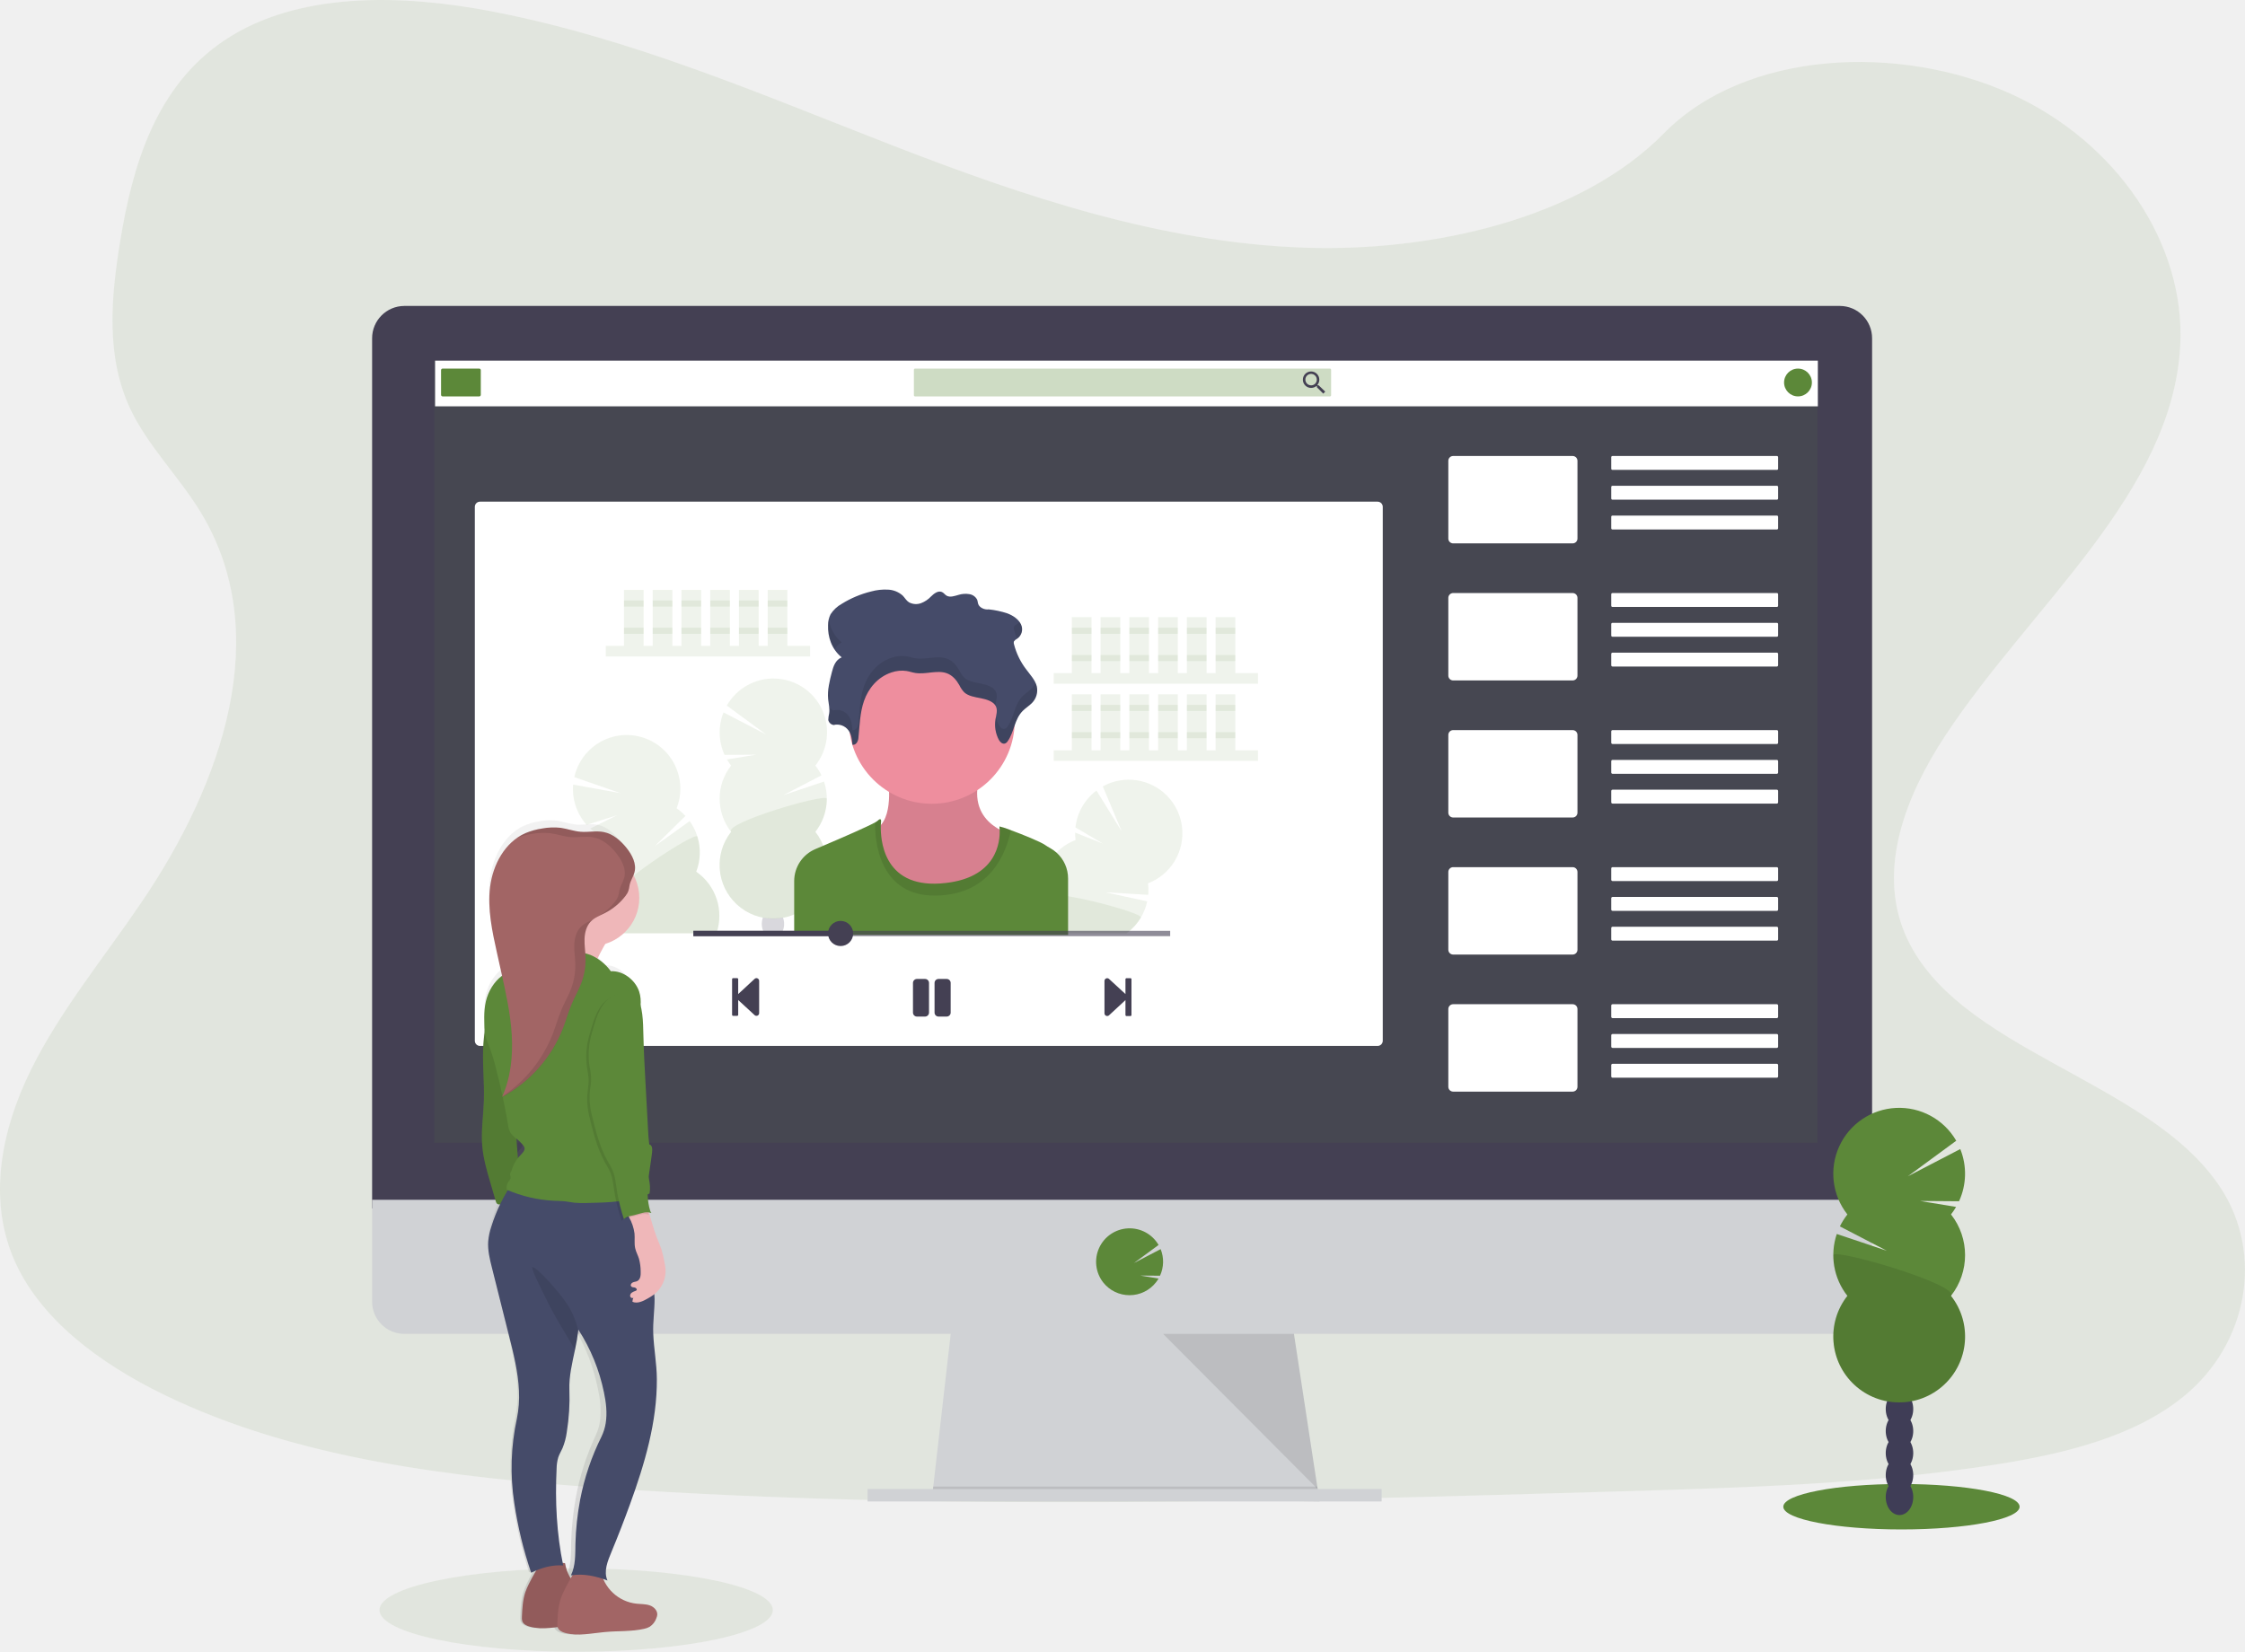
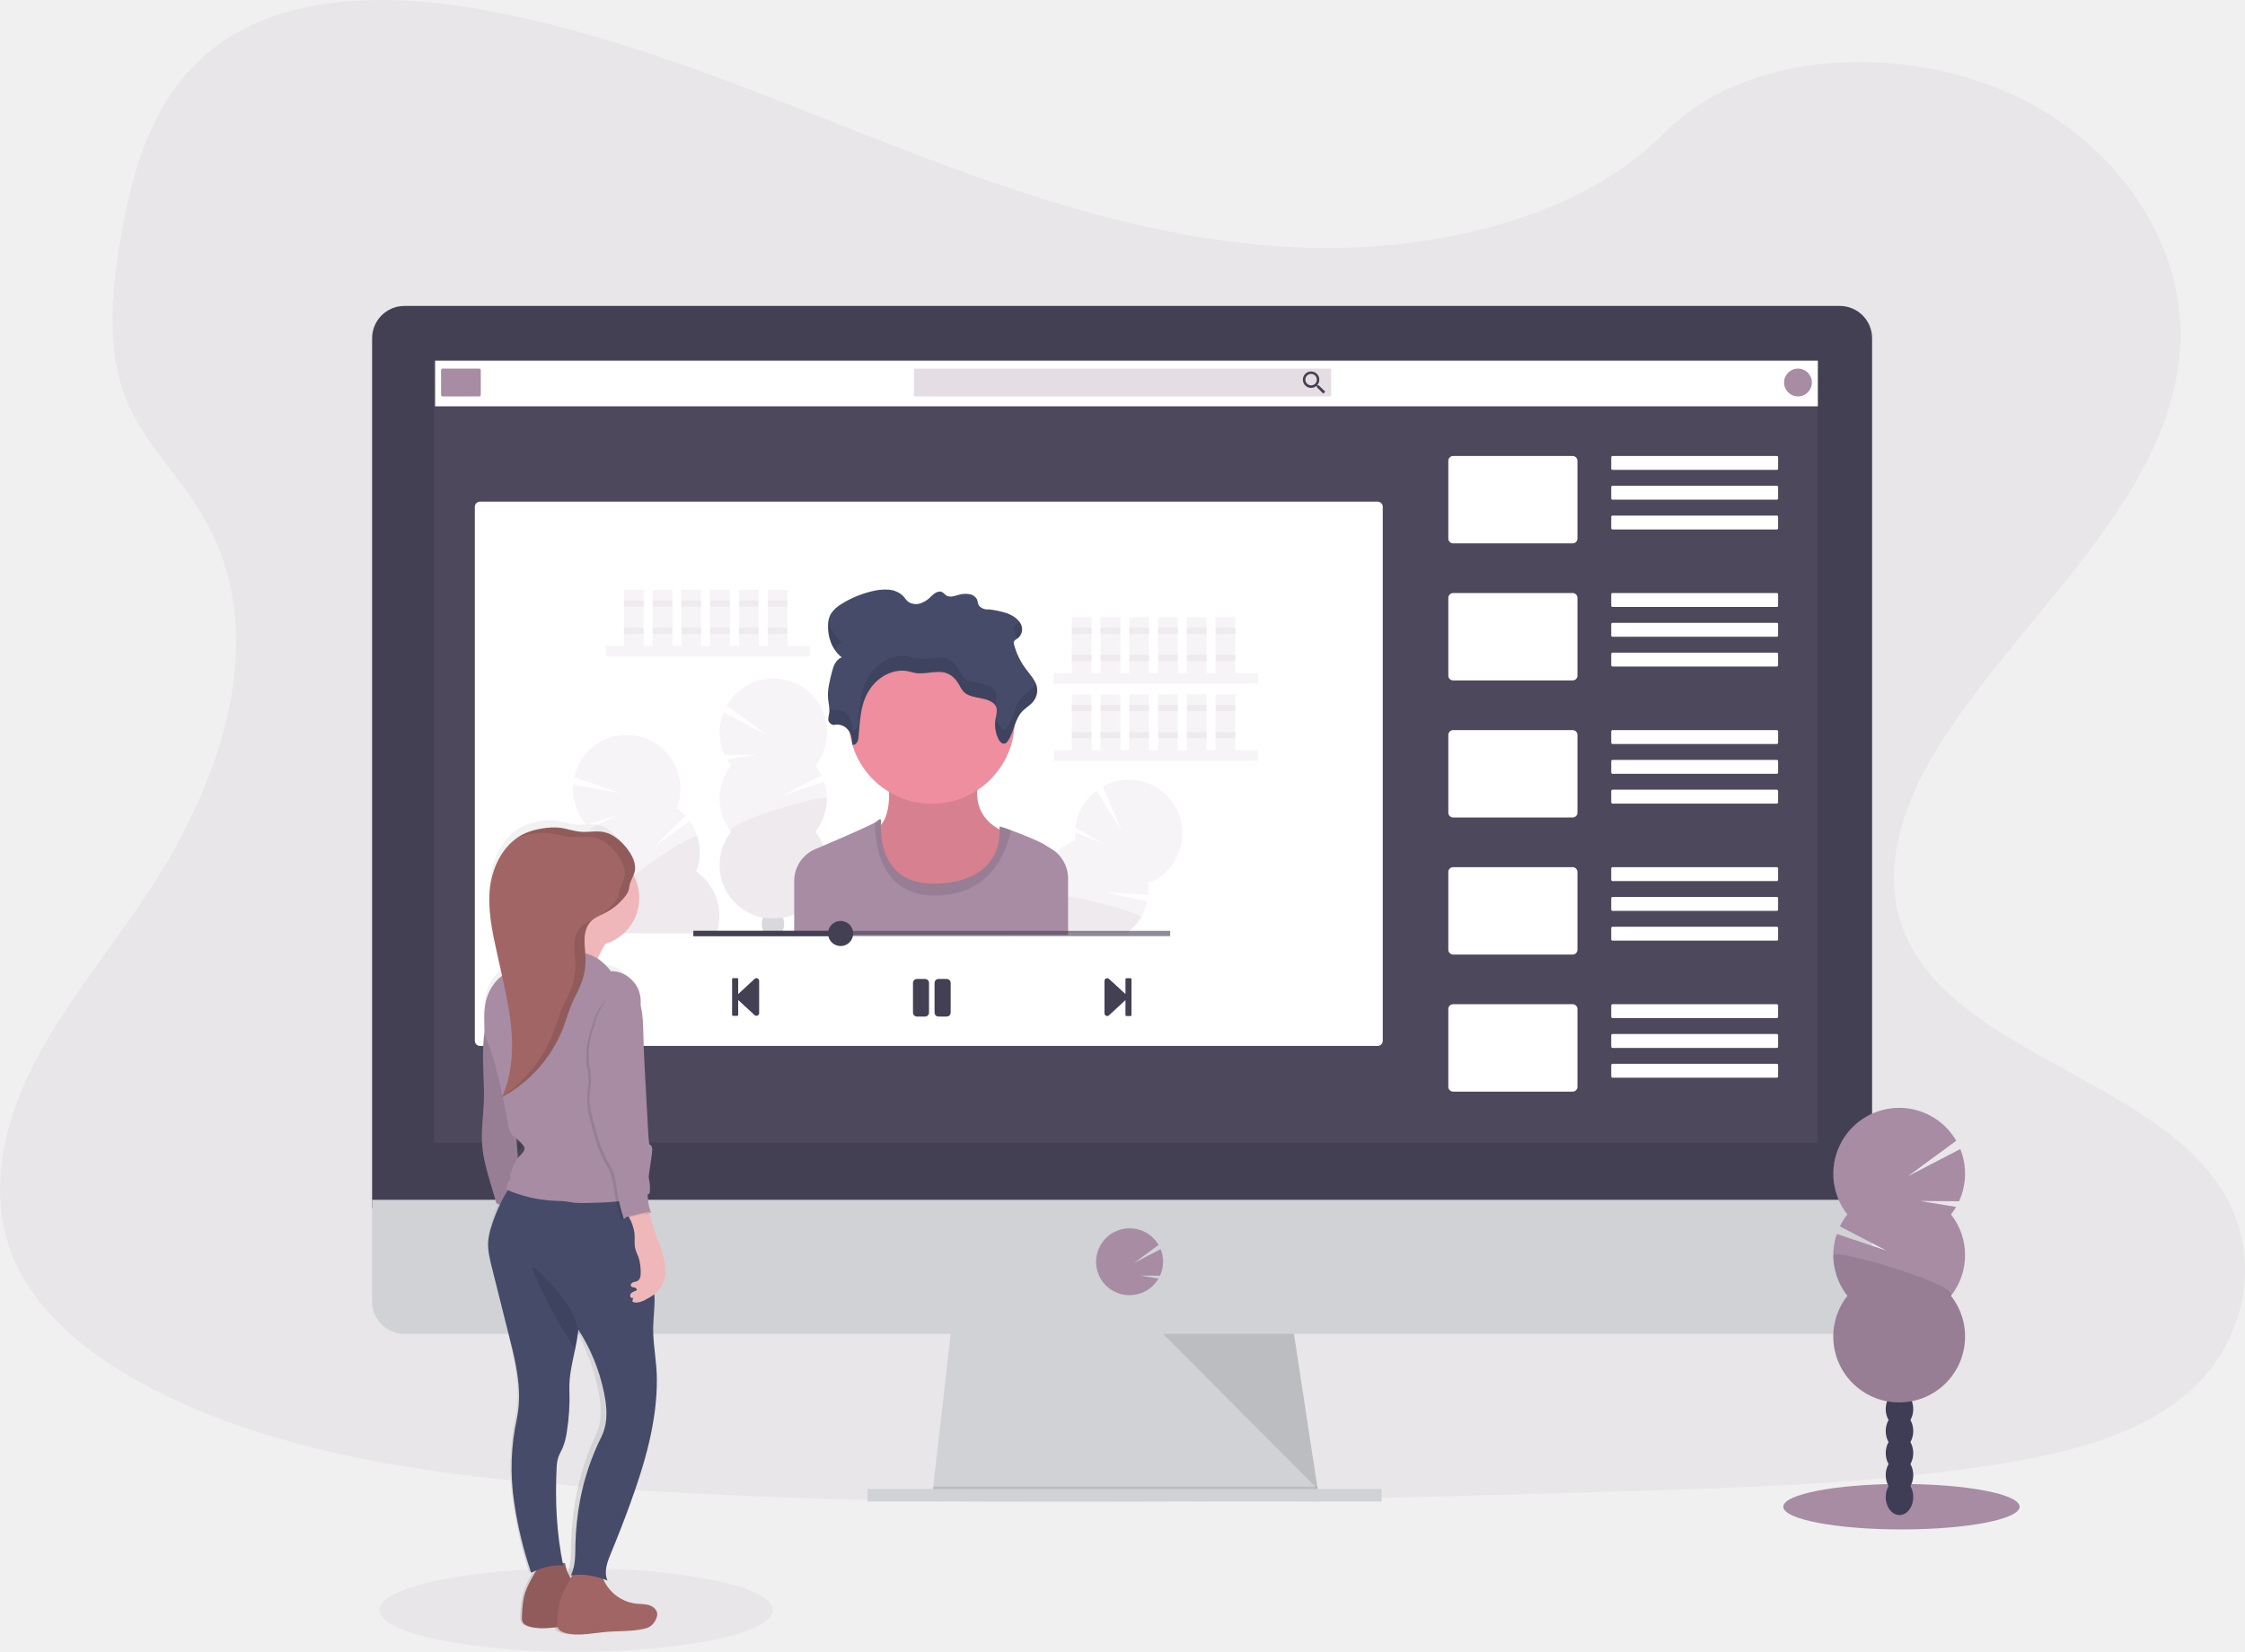
<svg xmlns="http://www.w3.org/2000/svg" data-name="Layer 1" width="1130" height="831.56" viewBox="0 0 1130 831.56">
  <defs>
    <linearGradient id="a" x1="321.68" y1="857.11" x2="321.68" y2="447.21" gradientUnits="userSpaceOnUse">
      <stop offset="0" stop-color="gray" stop-opacity=".25" />
      <stop offset=".54" stop-color="gray" stop-opacity=".12" />
      <stop offset="1" stop-color="gray" stop-opacity=".1" />
    </linearGradient>
  </defs>
-   <path d="M656.54 124.69C584.1 122.18 515.1 98.78 449.22 73.2S318.07 19.27 247.37 5.71c-45.48-8.72-97.49-9.93-134.13 14.43-35.27 23.46-46.66 64-52.78 101.55-4.61 28.28-7.32 58 5.3 84.51 8.77 18.37 24.34 33.82 35.11 51.42 37.45 61.26 11 136.79-29.62 196.59-19 28.06-41.13 54.82-55.82 84.69s-21.49 64.08-8.64 94.54c12.75 30.2 43.11 52.88 76 68.83 66.81 32.4 145.54 41.68 222.31 46.93 169.95 11.58 340.8 6.58 511.19 1.58 63.06-1.87 126.39-3.76 188.43-13.51 34.44-5.41 70-14 95-34.75 31.75-26.34 39.62-70.94 18.34-104-35.68-55.39-134.35-69.15-159.29-128.6-13.73-32.72.37-69.17 20.32-99.52 42.8-65.11 114.54-122.22 118.32-196.64 2.6-51.11-31.89-102.3-85.21-126.48-55.9-25.35-133.4-22.16-174.64 19.8-42.44 43.21-117.06 59.83-181.02 57.61z" fill="#5c8839" opacity=".1" />
+   <path d="M656.54 124.69C584.1 122.18 515.1 98.78 449.22 73.2S318.07 19.27 247.37 5.71c-45.48-8.72-97.49-9.93-134.13 14.43-35.27 23.46-46.66 64-52.78 101.55-4.61 28.28-7.32 58 5.3 84.51 8.77 18.37 24.34 33.82 35.11 51.42 37.45 61.26 11 136.79-29.62 196.59-19 28.06-41.13 54.82-55.82 84.69s-21.49 64.08-8.64 94.54c12.75 30.2 43.11 52.88 76 68.83 66.81 32.4 145.54 41.68 222.31 46.93 169.95 11.58 340.8 6.58 511.19 1.58 63.06-1.87 126.39-3.76 188.43-13.51 34.44-5.41 70-14 95-34.75 31.75-26.34 39.62-70.94 18.34-104-35.68-55.39-134.35-69.15-159.29-128.6-13.73-32.72.37-69.17 20.32-99.52 42.8-65.11 114.54-122.22 118.32-196.64 2.6-51.11-31.89-102.3-85.21-126.48-55.9-25.35-133.4-22.16-174.64 19.8-42.44 43.21-117.06 59.83-181.02 57.61z" fill="#a78ca4" opacity=".1" />
  <path fill="#d0d2d5" d="M664.18 755.89l-195-2.5.57-5 9.43-82.5h171.25l12.6 82.5.96 6.25.19 1.25z" />
  <path opacity=".1" d="M663.99 754.64h-97.31l-97.5-1.25.57-5h193.28l.96 6.25z" />
  <path fill="#d0d2d5" d="M436.68 749.64h258.75v6.25H436.68z" />
  <path d="M942.3 170.37a16.27 16.27 0 00-16.19-16.35H203.5a16.27 16.27 0 00-16.2 16.35v438h755z" fill="#444053" />
  <path d="M187.3 604.02v51.3a16.2 16.2 0 0016.2 16.2h722.61a16.2 16.2 0 0016.19-16.2v-51.3z" fill="#d0d2d5" />
-   <path fill="#5c8839" opacity=".1" d="M218.55 181.52H914.8v393.75H218.55z" />
-   <path d="M568.55 652.05a16.89 16.89 0 0013.28-6.44 17.21 17.21 0 001.31-1.93l-9.26-1.52 10 .08a16.85 16.85 0 00.32-13.38l-13.43 7 12.39-9.1a16.87 16.87 0 10-27.87 18.88 16.87 16.87 0 0013.26 6.41z" fill="#5c8839" />
+   <path fill="#a78ca4" opacity=".1" d="M218.55 181.52H914.8v393.75H218.55z" />
+   <path d="M568.55 652.05a16.89 16.89 0 0013.28-6.44 17.21 17.21 0 001.31-1.93l-9.26-1.52 10 .08a16.85 16.85 0 00.32-13.38l-13.43 7 12.39-9.1a16.87 16.87 0 10-27.87 18.88 16.87 16.87 0 0013.26 6.41z" fill="#a78ca4" />
  <path opacity=".1" d="M585.43 671.52l77.79 78.12-11.93-78.12h-65.86z" />
  <rect x="239" y="252.56" width="457" height="274" rx="2.6" fill="#fff" />
  <path fill="#fff" d="M219 181.56h696v23H219z" />
-   <rect x="222" y="185.56" width="20" height="14" rx=".78" fill="#5c8839" />
-   <rect x="460" y="185.56" width="210" height="14" rx=".58" fill="#5c8839" opacity=".3" />
+   <rect x="222" y="185.56" width="20" height="14" rx=".78" fill="#a78ca4" />
+   <rect x="460" y="185.56" width="210" height="14" rx=".58" fill="#a78ca4" opacity=".3" />
  <path d="M663.77 194h-.51l-.19-.16a4.25 4.25 0 001-2.72 4.14 4.14 0 10-4.13 4.17 4.27 4.27 0 002.72-1l.19.16v.52l3.2 3.2 1-1zm-3.84 0a2.89 2.89 0 112.88-2.88 2.86 2.86 0 01-2.88 2.88z" fill="#444053" />
-   <circle cx="905" cy="192.56" r="7" fill="#5c8839" />
+   <circle cx="905" cy="192.56" r="7" fill="#a78ca4" />
  <rect x="729" y="229.56" width="65" height="44" rx="2.43" fill="#fff" />
  <rect x="811" y="229.56" width="84" height="7" rx=".61" fill="#fff" />
  <rect x="811" y="244.56" width="84" height="7" rx=".61" fill="#fff" />
  <rect x="811" y="259.56" width="84" height="7" rx=".61" fill="#fff" />
  <rect x="729" y="298.56" width="65" height="44" rx="2.43" fill="#fff" />
  <rect x="811" y="298.56" width="84" height="7" rx=".61" fill="#fff" />
  <rect x="811" y="313.56" width="84" height="7" rx=".61" fill="#fff" />
  <rect x="811" y="328.56" width="84" height="7" rx=".66" fill="#fff" />
  <rect x="729" y="367.56" width="65" height="44" rx="2.43" fill="#fff" />
  <rect x="811" y="367.56" width="84" height="7" rx=".66" fill="#fff" />
  <rect x="811" y="382.56" width="84" height="7" rx=".66" fill="#fff" />
  <rect x="811" y="397.56" width="84" height="7" rx=".66" fill="#fff" />
  <rect x="729" y="436.56" width="65" height="44" rx="2.43" fill="#fff" />
  <rect x="811" y="436.56" width="84" height="7" rx=".66" fill="#fff" />
  <rect x="811" y="451.56" width="84" height="7" rx=".66" fill="#fff" />
  <rect x="811" y="466.56" width="84" height="7" rx=".66" fill="#fff" />
  <rect x="729" y="505.56" width="65" height="44" rx="2.43" fill="#fff" />
  <rect x="811" y="505.56" width="84" height="7" rx=".66" fill="#fff" />
  <rect x="811" y="520.56" width="84" height="7" rx=".66" fill="#fff" />
  <rect x="811" y="535.56" width="84" height="7" rx=".66" fill="#fff" />
-   <path fill="#5c8839" opacity=".1" d="M304.92 325.17h102.83v5.33H304.92zm9.14-28.18h9.9v28.18h-9.9zm14.47 0h9.9v28.18h-9.9zm14.47 0h9.9v28.18H343zm14.47 0h9.9v28.18h-9.9zm14.47 0h9.9v28.18h-9.9zm14.48 0h9.9v28.18h-9.9z" />
-   <path fill="#5c8839" opacity=".1" d="M314.06 302.32h9.9v3.05h-9.9zm14.47 0h9.9v3.05h-9.9zm14.47 0h9.9v3.05H343zm14.47 0h9.9v3.05h-9.9zm14.47 0h9.9v3.05h-9.9zm14.48 0h9.9v3.05h-9.9zm-72.36 13.71h9.9v3.05h-9.9zm14.47 0h9.9v3.05h-9.9zm14.47 0h9.9v3.05H343zm14.47 0h9.9v3.05h-9.9zm14.47 0h9.9v3.05h-9.9zm14.48 0h9.9v3.05h-9.9zm143.95 22.85H633.2v5.33H530.37zm9.14-28.18h9.9v28.18h-9.9zm14.47 0h9.9v28.18h-9.9zm14.47 0h9.9v28.18h-9.9zm14.48 0h9.9v28.18h-9.9zm14.47 0h9.9v28.18h-9.9zm14.47 0h9.9v28.18h-9.9z" />
-   <path fill="#5c8839" opacity=".1" d="M539.51 316.03h9.9v3.05h-9.9zm14.47 0h9.9v3.05h-9.9zm14.47 0h9.9v3.05h-9.9zm14.48 0h9.9v3.05h-9.9zm14.47 0h9.9v3.05h-9.9zm14.47 0h9.9v3.05h-9.9zm-72.36 13.71h9.9v3.05h-9.9zm14.47 0h9.9v3.05h-9.9zm14.47 0h9.9v3.05h-9.9zm14.48 0h9.9v3.05h-9.9zm14.47 0h9.9v3.05h-9.9zm14.47 0h9.9v3.05h-9.9zm-81.5 47.98H633.2v5.33H530.37zm9.14-28.18h9.9v28.18h-9.9zm14.47 0h9.9v28.18h-9.9zm14.47 0h9.9v28.18h-9.9zm14.48 0h9.9v28.18h-9.9zm14.47 0h9.9v28.18h-9.9zm14.47 0h9.9v28.18h-9.9z" />
-   <path fill="#5c8839" opacity=".1" d="M539.51 354.87h9.9v3.05h-9.9zm14.47 0h9.9v3.05h-9.9zm14.47 0h9.9v3.05h-9.9zm14.48 0h9.9v3.05h-9.9zm14.47 0h9.9v3.05h-9.9zm14.47 0h9.9v3.05h-9.9zm-72.36 13.71h9.9v3.05h-9.9zm14.47 0h9.9v3.05h-9.9zm14.47 0h9.9v3.05h-9.9zm14.48 0h9.9v3.05h-9.9zm14.47 0h9.9v3.05h-9.9zm14.47 0h9.9v3.05h-9.9zM368 385.44a28.45 28.45 0 01-2.1-3.09l14.81-2.43-16 .12a27.06 27.06 0 01-.52-21.38l21.45 11.12-19.81-14.56a27 27 0 1144.57 30.2 26.24 26.24 0 013.08 4.92l-19.22 10 20.49-6.87a27 27 0 01-4.35 25.31 27 27 0 11-42.4 0 27 27 0 010-33.37z" />
-   <path d="M416.18 402.12a26.89 26.89 0 01-5.78 16.66 27 27 0 11-42.4 0c-3.63-4.57 48.18-19.69 48.18-16.66z" fill="#5c8839" opacity=".1" />
+   <path fill="#a78ca4" opacity=".1" d="M304.92 325.17h102.83v5.33H304.92zm9.14-28.18h9.9v28.18h-9.9zm14.47 0h9.9v28.18h-9.9zm14.47 0h9.9v28.18H343zm14.47 0h9.9v28.18h-9.9zm14.47 0h9.9v28.18h-9.9zm14.48 0h9.9v28.18h-9.9z" />
+   <path fill="#a78ca4" opacity=".1" d="M314.06 302.32h9.9v3.05h-9.9zm14.47 0h9.9v3.05h-9.9zm14.47 0h9.9v3.05H343zm14.47 0h9.9v3.05h-9.9zm14.47 0h9.9v3.05h-9.9zm14.48 0h9.9v3.05h-9.9zm-72.36 13.71h9.9v3.05h-9.9zm14.47 0h9.9v3.05h-9.9zm14.47 0h9.9v3.05H343zm14.47 0h9.9v3.05h-9.9zm14.47 0h9.9v3.05h-9.9zm14.48 0h9.9v3.05h-9.9zm143.95 22.85H633.2v5.33H530.37zm9.14-28.18h9.9v28.18h-9.9zm14.47 0h9.9v28.18h-9.9zm14.47 0h9.9v28.18h-9.9zm14.48 0h9.9v28.18h-9.9zm14.47 0h9.9v28.18h-9.9zm14.47 0h9.9v28.18h-9.9z" />
+   <path fill="#a78ca4" opacity=".1" d="M539.51 316.03h9.9v3.05h-9.9zm14.47 0h9.9v3.05h-9.9zm14.47 0h9.9v3.05h-9.9zm14.48 0h9.9v3.05h-9.9zm14.47 0h9.9v3.05h-9.9zm14.47 0h9.9v3.05h-9.9zm-72.36 13.71h9.9v3.05h-9.9zm14.47 0h9.9v3.05h-9.9zm14.47 0h9.9v3.05h-9.9zm14.48 0h9.9v3.05h-9.9zm14.47 0h9.9v3.05h-9.9zm14.47 0h9.9v3.05h-9.9zm-81.5 47.98H633.2v5.33H530.37zm9.14-28.18h9.9v28.18h-9.9zm14.47 0h9.9v28.18h-9.9zm14.47 0h9.9v28.18h-9.9zm14.48 0h9.9v28.18h-9.9zm14.47 0h9.9v28.18h-9.9zm14.47 0h9.9v28.18h-9.9z" />
+   <path fill="#a78ca4" opacity=".1" d="M539.51 354.87h9.9v3.05h-9.9zm14.47 0h9.9v3.05h-9.9zm14.47 0h9.9v3.05h-9.9zm14.48 0h9.9v3.05h-9.9zm14.47 0h9.9v3.05h-9.9zm14.47 0h9.9v3.05h-9.9zm-72.36 13.71h9.9v3.05h-9.9zm14.47 0h9.9v3.05h-9.9zm14.47 0h9.9v3.05h-9.9zm14.48 0h9.9v3.05h-9.9zm14.47 0h9.9v3.05h-9.9zm14.47 0h9.9v3.05h-9.9zM368 385.44a28.45 28.45 0 01-2.1-3.09l14.81-2.43-16 .12a27.06 27.06 0 01-.52-21.38l21.45 11.12-19.81-14.56a27 27 0 1144.57 30.2 26.24 26.24 0 013.08 4.92l-19.22 10 20.49-6.87a27 27 0 01-4.35 25.31 27 27 0 11-42.4 0 27 27 0 010-33.37z" />
+   <path d="M416.18 402.12a26.89 26.89 0 01-5.78 16.66 27 27 0 11-42.4 0c-3.63-4.57 48.18-19.69 48.18-16.66z" fill="#a78ca4" opacity=".1" />
  <path d="M393.52 469.66a2.53 2.53 0 01.13.22h-9.16c.05-.07.08-.15.13-.22a8.87 8.87 0 01-1.18-4.51 9.26 9.26 0 01.55-3.18c.51.08 1.14.17 1.87.25a32.1 32.1 0 006.39 0q.92-.09 1.89-.24a.09.09 0 000 .05 9 9 0 01.54 3.13 8.87 8.87 0 01-1.16 4.5z" fill="#3f3d56" opacity=".2" />
-   <path d="M360.6 469.88h-51c-.11-.29-.21-.6-.3-.9a26.85 26.85 0 01.59-17.64 27 27 0 01-9.85-31.89 25.83 25.83 0 01-2.91-2.33l13.42-6.69-15.26 4.84a27 27 0 01-6.8-20.27l23.81 4.3-23.22-8.07a27 27 0 1151.49 15.7 27.35 27.35 0 014.43 3.85l-15.42 15.21 17.55-12.62a27 27 0 013.32 25.5 27 27 0 0110.15 31.01z" fill="#5c8839" opacity=".1" />
-   <path d="M360.6 469.88h-51c-.11-.29-.21-.6-.3-.9a26.85 26.85 0 01.59-17.64c-4.8-3.32 40.23-33.07 41.12-30.17a26.88 26.88 0 01-.59 17.65 27 27 0 0110.18 31.06zm230.75-36.54a26.9 26.9 0 01-13.51 11.36 27.4 27.4 0 01.11 5.8l-21.61-1.3 21.11 4.58a27 27 0 01-3.22 8.16 26.57 26.57 0 01-7.2 7.9h-29.42v.77h-30c.06-.26.12-.51.19-.77a27 27 0 0116.45-18.31 27 27 0 0117.13-28.64 27.36 27.36 0 01-.22-3.73l13.95 5.51-13.8-8.11a27 27 0 0110.59-18.58l12.71 20.58-9.53-22.66a27 27 0 0136.27 37.44z" fill="#5c8839" opacity=".1" />
-   <path d="M574.23 461.98a26.57 26.57 0 01-7.2 7.9h-29.42v.77h-30c.06-.26.12-.51.19-.77a27 27 0 0116.45-18.31c-.25-2 5.56-1.7 13.31-.4 15.19 2.55 37.7 9.09 36.67 10.81z" fill="#5c8839" opacity=".1" />
+   <path d="M360.6 469.88h-51c-.11-.29-.21-.6-.3-.9a26.85 26.85 0 01.59-17.64 27 27 0 01-9.85-31.89 25.83 25.83 0 01-2.91-2.33l13.42-6.69-15.26 4.84a27 27 0 01-6.8-20.27l23.81 4.3-23.22-8.07a27 27 0 1151.49 15.7 27.35 27.35 0 014.43 3.85l-15.42 15.21 17.55-12.62a27 27 0 013.32 25.5 27 27 0 0110.15 31.01z" fill="#a78ca4" opacity=".1" />
+   <path d="M360.6 469.88h-51c-.11-.29-.21-.6-.3-.9a26.85 26.85 0 01.59-17.64c-4.8-3.32 40.23-33.07 41.12-30.17a26.88 26.88 0 01-.59 17.65 27 27 0 0110.18 31.06zm230.75-36.54a26.9 26.9 0 01-13.51 11.36 27.4 27.4 0 01.11 5.8l-21.61-1.3 21.11 4.58a27 27 0 01-3.22 8.16 26.57 26.57 0 01-7.2 7.9h-29.42v.77h-30c.06-.26.12-.51.19-.77a27 27 0 0116.45-18.31 27 27 0 0117.13-28.64 27.36 27.36 0 01-.22-3.73l13.95 5.51-13.8-8.11a27 27 0 0110.59-18.58l12.71 20.58-9.53-22.66a27 27 0 0136.27 37.44z" fill="#a78ca4" opacity=".1" />
+   <path d="M574.23 461.98a26.57 26.57 0 01-7.2 7.9h-29.42v.77h-30c.06-.26.12-.51.19-.77a27 27 0 0116.45-18.31c-.25-2 5.56-1.7 13.31-.4 15.19 2.55 37.7 9.09 36.67 10.81z" fill="#a78ca4" opacity=".1" />
  <path d="M446.71 389.97s3.7 20-4.56 26.53 7 45.67 32.18 41.1 35.44-37.4 35.44-37.4-25.22-5.22-15.87-31.75z" fill="#ee8e9e" />
  <path d="M446.71 389.97s3.7 20-4.56 26.53 7 45.67 32.18 41.1 35.44-37.4 35.44-37.4-25.22-5.22-15.87-31.75z" opacity=".1" />
  <circle cx="469" cy="362.9" r="41.75" fill="#ee8e9e" />
-   <path d="M537.61 442.27v28.38H399.75v-27.09a17.48 17.48 0 0110.67-16.1l3.95-1.68c10-4.26 22.15-9.55 26.12-11.75a6.53 6.53 0 001.22-.79c2.17-2.17 1.74.65 1.74.65s-.06.54-.1 1.47c-.24 6.39.68 31.5 30.11 29.41 28.71-2 30-21.42 29.71-27.13a15.45 15.45 0 00-.13-1.58 37.09 37.09 0 015.81 1.9c6 2.22 14.86 5.78 17.23 7.46.74.52 1.64 1.06 2.62 1.61a17.23 17.23 0 013.1 2.21 17.51 17.51 0 015.81 13.03z" fill="#5c8839" />
+   <path d="M537.61 442.27v28.38H399.75v-27.09a17.48 17.48 0 0110.67-16.1l3.95-1.68c10-4.26 22.15-9.55 26.12-11.75a6.53 6.53 0 001.22-.79c2.17-2.17 1.74.65 1.74.65s-.06.54-.1 1.47c-.24 6.39.68 31.5 30.11 29.41 28.71-2 30-21.42 29.71-27.13a15.45 15.45 0 00-.13-1.58 37.09 37.09 0 015.81 1.9c6 2.22 14.86 5.78 17.23 7.46.74.52 1.64 1.06 2.62 1.61a17.23 17.23 0 013.1 2.21 17.51 17.51 0 015.81 13.03z" fill="#a78ca4" />
  <path d="M508.85 417.96c-2.43 11.26-10.06 32.35-37.56 32.9-29.3.58-31-28.56-30.81-36.83a5.91 5.91 0 001.23-.79c2.18-2.17 1.74.65 1.74.65s-3.69 33.27 30 30.88 29.55-28.7 29.55-28.7c0-.16 2.51.71 5.85 1.89z" opacity=".1" />
  <path d="M419.58 364.99a7.15 7.15 0 017.53 2.75c1.52 2.13 1.75 4.7 1.94 7.16 1.81.38 2.83-1.67 3-3.22.67-6.31.72-12.74 2.84-18.84s6.75-12 13.86-14.33a16.08 16.08 0 017.57-.72c1.51.25 2.93.78 4.43 1 5.2.86 10.85-1.6 15.72.11 3.06 1.08 5 3.57 6.43 6.06a13.08 13.08 0 002.5 3.63c2.07 1.86 5.31 2.34 8.28 2.92s6.21 1.59 7.48 3.88c1.14 2.07.3 4.46-.08 6.7a16.42 16.42 0 001.69 10.37c.55 1 1.67 2.21 3 1.88a2.63 2.63 0 001.42-1.15c3.41-4.78 3.32-11 7.6-15.31 1.43-1.44 3.28-2.56 4.67-4a9.08 9.08 0 002.42-8.24c-.77-3.3-3.41-6-5.54-8.9a35 35 0 01-5.93-12.31 2.23 2.23 0 010-1.61 4.29 4.29 0 011.52-1.24 5.74 5.74 0 001.94-7.33c-1.21-2.47-3.87-4.35-6.87-5.47a44.8 44.8 0 00-9.37-2c-2.1.3-4.56-.89-5.21-2.57-.29-.75-.29-1.56-.58-2.31a5.3 5.3 0 00-4-2.8 11.7 11.7 0 00-5.35.38c-2 .56-4.27 1.4-6 .42-.91-.51-1.41-1.44-2.39-1.86-2-.84-4.06.86-5.49 2.26a13.36 13.36 0 01-4.95 3.33 7.37 7.37 0 01-6.14-.41c-1.37-.87-2.06-2.27-3.15-3.38a11.86 11.86 0 00-7.45-3 26.23 26.23 0 00-8.41.92 50.78 50.78 0 00-14.77 6.2 15.87 15.87 0 00-5.67 5.27 12 12 0 00-1.27 5.43c-.22 5.91 1.74 12.13 6.85 16.27-3.12 1.3-4.17 4.49-4.9 7.32-1.17 4.52-2.34 9.11-1.9 13.71.22 2.38.87 4.76.52 7.13a15.36 15.36 0 00-.46 3.41 3.27 3.27 0 002.67 2.49z" fill="#454b69" />
  <path d="M521.23 343.78a9.76 9.76 0 01-1.8 2.66c-1.39 1.46-3.24 2.59-4.67 4-4.28 4.28-4.19 10.54-7.6 15.32a2.57 2.57 0 01-1.42 1.14c-1.3.34-2.42-.84-3-1.88a17.2 17.2 0 01-1.49-4l-.2 1a16.42 16.42 0 001.69 10.37c.55 1 1.67 2.21 3 1.88a2.63 2.63 0 001.42-1.15c3.41-4.78 3.32-11 7.6-15.31 1.43-1.44 3.28-2.56 4.67-4a9.08 9.08 0 002.42-8.24 10.74 10.74 0 00-.62-1.79zm-9.32-29.6a4.19 4.19 0 00-1.52 1.24 2.21 2.21 0 000 1.6 33.82 33.82 0 001.51 4.56 5.74 5.74 0 001.94-7.33 7 7 0 00-.7-1.17 5.76 5.76 0 01-1.23 1.1zm-88.2 9.27a18.54 18.54 0 01-6.55-11.59 15.62 15.62 0 00-.3 2.72 20.82 20.82 0 003.29 12.37 7 7 0 013.56-3.5zm77.37 31.27c.38-2.25 1.22-4.64.08-6.7-1.27-2.3-4.51-3.3-7.48-3.88s-6.21-1.07-8.28-2.92a13.08 13.08 0 01-2.5-3.63c-1.41-2.49-3.37-5-6.43-6.06-4.87-1.71-10.52.74-15.72-.11-1.5-.25-2.92-.77-4.43-1a16 16 0 00-7.57.72c-7.11 2.34-11.74 8.24-13.86 14.33s-2.17 12.52-2.84 18.84c-.17 1.54-1.19 3.6-3 3.22-.19-2.47-.42-5-1.94-7.17a7.15 7.15 0 00-7.53-2.74 3.66 3.66 0 01-2.11-1.35 11.59 11.59 0 010 2.76 15.36 15.36 0 00-.46 3.41 3.27 3.27 0 002.61 2.57 7.15 7.15 0 017.53 2.75c1.52 2.13 1.75 4.7 1.94 7.16 1.81.38 2.83-1.67 3-3.22.67-6.31.72-12.74 2.84-18.84s6.75-12 13.86-14.33a16.08 16.08 0 017.57-.72c1.51.25 2.93.78 4.43 1 5.2.86 10.85-1.6 15.72.11 3.06 1.08 5 3.57 6.43 6.06a13.08 13.08 0 002.5 3.63c2.07 1.86 5.31 2.34 8.28 2.92s6 1.52 7.33 3.64c-.05-.15 0-.3.03-.45zm-83.65-3.11a19 19 0 00-.33-5.57 24.82 24.82 0 00-.19 5.84c0 .5.11 1 .18 1.49.11-.59.26-1.17.34-1.76z" opacity=".1" />
  <path d="M368.49 511v-18.05a.51.51 0 01.51-.51h2.05a.51.51 0 01.51.51v7.51l8.32-7.71a1.36 1.36 0 012.23 1v16.35a1.36 1.36 0 01-2.23 1l-8.32-7.66v7.47a.51.51 0 01-.51.51H369a.51.51 0 01-.51-.42zm201.03-18.05V511a.51.51 0 01-.52.51h-2a.51.51 0 01-.51-.51v-7.51l-8.32 7.7a1.37 1.37 0 01-2.24-1v-16.41a1.37 1.37 0 012.24-1l8.32 7.66v-7.46a.51.51 0 01.51-.51h2a.51.51 0 01.52.48zm-103.91 18.83h-4.07a2 2 0 01-2-2v-14.94a2 2 0 012-2h4.07a2 2 0 012 2v14.94a2 2 0 01-2 2zm12.9-2v-14.94a2 2 0 00-2-2h-4.11a2 2 0 00-2 2v14.94a2 2 0 002 2h4.07a2 2 0 002.04-2z" fill="#444053" />
  <path fill="#444053" opacity=".6" d="M349 468.62h240v2.67H349z" />
  <circle cx="423.11" cy="469.95" r="6.33" fill="#444053" />
  <path fill="#444053" d="M349 468.62h74.11v2.67H349z" />
-   <ellipse cx="957.08" cy="758.54" rx="59.47" ry="11.44" fill="#5c8839" />
+   <ellipse cx="957.08" cy="758.54" rx="59.47" ry="11.44" fill="#a78ca4" />
  <ellipse cx="956.09" cy="753.68" rx="6.92" ry="9.06" fill="#3f3d56" />
  <ellipse cx="956.09" cy="742.6" rx="6.92" ry="9.06" fill="#3f3d56" />
  <ellipse cx="956.09" cy="731.53" rx="6.92" ry="9.06" fill="#3f3d56" />
  <ellipse cx="956.09" cy="720.45" rx="6.92" ry="9.06" fill="#3f3d56" />
  <ellipse cx="956.09" cy="709.37" rx="6.92" ry="9.06" fill="#3f3d56" />
  <ellipse cx="956.09" cy="698.29" rx="6.92" ry="9.06" fill="#3f3d56" />
  <ellipse cx="956.09" cy="687.21" rx="6.92" ry="9.06" fill="#3f3d56" />
-   <path d="M982 611.41a34.28 34.28 0 002.58-3.8l-18.2-3 19.68.15a33.27 33.27 0 00.63-26.28l-26.38 13.7 24.34-17.89a33.17 33.17 0 10-54.78 37.12 33.85 33.85 0 00-3.78 6l23.62 12.27-25.18-8.45a33.19 33.19 0 005.34 31.14 33.16 33.16 0 1052.14 0 33.18 33.18 0 000-41z" fill="#5c8839" />
+   <path d="M982 611.41a34.28 34.28 0 002.58-3.8l-18.2-3 19.68.15a33.27 33.27 0 00.63-26.28l-26.38 13.7 24.34-17.89a33.17 33.17 0 10-54.78 37.12 33.85 33.85 0 00-3.78 6l23.62 12.27-25.18-8.45a33.19 33.19 0 005.34 31.14 33.16 33.16 0 1052.14 0 33.18 33.18 0 000-41z" fill="#a78ca4" />
  <path d="M922.78 631.91a33 33 0 007.09 20.5 33.16 33.16 0 1052.14 0c4.44-5.63-59.23-24.22-59.23-20.5z" opacity=".1" />
-   <ellipse cx="290" cy="810.56" rx="99" ry="21" fill="#5c8839" opacity=".1" />
+   <ellipse cx="290" cy="810.56" rx="99" ry="21" fill="#a78ca4" opacity=".1" />
  <path d="M358.15 842.34c-2-.73-4.14-.61-6.23-.84a19.28 19.28 0 01-11.46-5.56 21 21 0 01-4.58-7c.66.24 1.32.49 2 .76-2-4.67.1-9.91 1.94-14.63q4.68-12 8.85-24.13c7-20.49 13-41.8 12.87-63.6 0-7.88-1.45-15.33-1.73-23.2-.21-5.84.69-11.67.65-17.52 0-.82 0-1.63-.06-2.45a15.53 15.53 0 005.27-12.66 30.48 30.48 0 00-.53-3.68 59.68 59.68 0 00-1.4-6.26c-.66-2.17-1.56-4.25-2.33-6.37-1.49-4.11-2.5-8.39-3.77-12.57a4.33 4.33 0 011.36.37 2.93 2.93 0 01-.64-1.31 32.41 32.41 0 01-1.2-8.17l.85-.38a21.27 21.27 0 00-.41-8.09c.48-4.29 1.23-8.61 1.69-12.88.17-1.6.1-3.61-1.37-4-.3-2.29-.42-4.61-.54-6.92q-.63-12.09-1.25-24.17c-.42-8.09-.84-16.17-1-24.27-.11-5.14-.17-10.46-1.39-15.38a18.6 18.6 0 00-.71-7c-1.86-5.89-7.64-10.56-13.5-10.23a26.86 26.86 0 00-6.39-6.46c1.17-2.62 2.57-5.32 3.72-7.44 9.38-3.05 16.24-12.3 16.24-23.3a25.43 25.43 0 00-2.75-11.59 12.52 12.52 0 00.44-1.35 11.09 11.09 0 00-.45-6.49 19 19 0 00-1-2.32c-.26-.5-.54-1-.83-1.48L348 459c-.31-.47-.63-.92-1-1.36a33.1 33.1 0 00-2.28-2.74 22.56 22.56 0 00-3.28-2.92 14.46 14.46 0 00-5.4-2.49 16.46 16.46 0 00-3.43-.31c-.69 0-1.39 0-2.08.06-1.4.08-2.79.18-4.18.17-.46 0-.93 0-1.39-.07a50.63 50.63 0 01-7.24-1.51l-1.2-.25c-.41-.08-.81-.15-1.22-.2a22.89 22.89 0 00-3.31-.2h-1.11a30.68 30.68 0 00-3.31.34l-1.1.17a31.6 31.6 0 00-8.05 2.39c-.33.15-.67.32-1 .5l-.2.11c-.27.14-.54.29-.8.45l-.15.09-.85.54-.07.05c-7.94 5.34-12.63 15.46-13.82 25.5-1.33 11.27 1 22.63 3.33 33.72l2.1 10c.09.45.19.89.28 1.34a22 22 0 00-6.59 9.14c-2 5-2.05 10.41-1.89 15.83 0 1.1.06 2.2.17 3.3-.25 2.08-.47 4.17-.61 6.27-.63 9.7.55 19.45.24 29.17-.24 7.49-1.37 15-.82 22.44.48 6.6 2.25 13 4 19.37l2.52 9.08a2.41 2.41 0 00.63 1.25 1.9 1.9 0 001.41.29 85.12 85.12 0 00-4.1 11.48 35.5 35.5 0 00-1.48 7.38c-.33 4.58.73 9.13 1.79 13.58q2.4 10 4.78 20.08 1.68 7.05 3.35 14.09c2.2 9.26 4.41 18.58 4.82 28.11a61.05 61.05 0 01-1 14.29 124.52 124.52 0 00-1.24 42.83 210 210 0 008.09 35.41c.81-.43 1.63-.83 2.47-1.2l-.35.65q-1.73 3-3.2 6.15a35 35 0 00-1.71 4.21c-1.28 4-1.48 8.26-1.66 12.47a6.1 6.1 0 00.21 2.41c.55 1.51 2.13 2.28 3.6 2.7 4.32 1.23 8.81.79 13.3.21a1.61 1.61 0 00.09.29c.55 1.51 2.12 2.28 3.6 2.7 6.18 1.76 12.7.1 19.07-.5s12.63-.16 18.76-1.63a8.93 8.93 0 002.6-1 8.51 8.51 0 003.28-4.55 5.83 5.83 0 00.38-1.49c.25-2.19-1.62-4.12-3.6-4.85zM337 749.73a25.2 25.2 0 01-2 6.78 129.4 129.4 0 00-10.26 32.17 149.15 149.15 0 00-2.27 22.25c-.1 5.5.11 11.26-2.18 16.2l.83-.13c-.26.48-.51 1-.75 1.38l-.12.22a21.68 21.68 0 01-2.73-7.66c0-.09-.45-.16-1.14-.2a206.93 206.93 0 01-2.92-47.89 22.17 22.17 0 01.8-5.75c.51-1.61 1.37-3.08 2-4.64a34.09 34.09 0 002-8.14 115.64 115.64 0 001.26-21.52c-.24-6.79 1.33-13.54 2.67-20.3.64-3.21 1.23-6.43 1.55-9.65l.06-.65a96.87 96.87 0 0112.28 31.88 45.6 45.6 0 01.92 15.65zm-42.8-144.52l.32.28a22 22 0 012.66 2.79 3.69 3.69 0 01.84 1.54c.3 1.46-.91 2.7-1.9 3.77a17 17 0 00-1.21 1.46q-.32-4.92-.68-9.84z" transform="translate(-35 -34.22)" fill="url(#a)" />
-   <path d="M245.36 508.31l-1.1 8.49c-.37 2.88-.74 5.75-.94 8.64-.67 9.62.57 19.28.25 28.92-.26 7.42-1.44 14.83-.87 22.24.51 6.54 2.37 12.9 4.23 19.2l2.64 9a2.38 2.38 0 00.66 1.24 2.33 2.33 0 001.69.27l11.72-1.06c-.75-3.44-1.58-7-2-10.53-.32-2.76-.51-5.54-.71-8.32-.62-8.66-1.33-17.32-2-26l-1.25-15.2c-.53-6.6-1.08-13.23-2.74-19.64a39.09 39.09 0 00-9.58-17.25z" fill="#5c8839" />
+   <path d="M245.36 508.31l-1.1 8.49c-.37 2.88-.74 5.75-.94 8.64-.67 9.62.57 19.28.25 28.92-.26 7.42-1.44 14.83-.87 22.24.51 6.54 2.37 12.9 4.23 19.2l2.64 9a2.38 2.38 0 00.66 1.24 2.33 2.33 0 001.69.27l11.72-1.06c-.75-3.44-1.58-7-2-10.53-.32-2.76-.51-5.54-.71-8.32-.62-8.66-1.33-17.32-2-26l-1.25-15.2c-.53-6.6-1.08-13.23-2.74-19.64a39.09 39.09 0 00-9.58-17.25z" fill="#a78ca4" />
  <path d="M245.36 508.31l-1.1 8.49c-.37 2.88-.74 5.75-.94 8.64-.67 9.62.57 19.28.25 28.92-.26 7.42-1.44 14.83-.87 22.24.51 6.54 2.37 12.9 4.23 19.2l2.64 9a2.38 2.38 0 00.66 1.24 2.33 2.33 0 001.69.27l11.72-1.06c-.75-3.44-1.58-7-2-10.53-.32-2.76-.51-5.54-.71-8.32-.62-8.66-1.33-17.32-2-26l-1.25-15.2c-.53-6.6-1.08-13.23-2.74-19.64a39.09 39.09 0 00-9.58-17.25z" opacity=".1" />
  <path d="M266.24 797.33a35.81 35.81 0 00-1.8 4.18c-1.34 3.95-1.54 8.19-1.74 12.36a6 6 0 00.22 2.39c.58 1.5 2.24 2.26 3.79 2.67 6.49 1.75 13.33.11 20-.49s13.26-.16 19.7-1.61a10.06 10.06 0 002.73-.95 8.51 8.51 0 003.45-4.5 5.88 5.88 0 00.39-1.48c.21-2.2-1.7-4.1-3.78-4.82s-4.35-.61-6.54-.83a20.6 20.6 0 01-18.24-17.21c-.08-.48-10.84-.19-12 .43-1.32.73-2.12 2.54-2.87 3.77q-1.77 2.97-3.31 6.09z" fill="#a26565" />
  <path d="M266.24 797.33a35.81 35.81 0 00-1.8 4.18c-1.34 3.95-1.54 8.19-1.74 12.36a6 6 0 00.22 2.39c.58 1.5 2.24 2.26 3.79 2.67 6.49 1.75 13.33.11 20-.49s13.26-.16 19.7-1.61a10.06 10.06 0 002.73-.95 8.51 8.51 0 003.45-4.5 5.88 5.88 0 00.39-1.48c.21-2.2-1.7-4.1-3.78-4.82s-4.35-.61-6.54-.83a20.6 20.6 0 01-18.24-17.21c-.08-.48-10.84-.19-12 .43-1.32.73-2.12 2.54-2.87 3.77q-1.77 2.97-3.31 6.09z" opacity=".1" />
  <path d="M284.09 800.51a34 34 0 00-1.8 4.17c-1.35 4-1.55 8.19-1.74 12.36a5.83 5.83 0 00.22 2.39c.57 1.5 2.23 2.26 3.78 2.68 6.49 1.74 13.34.1 20-.5s13.27-.16 19.7-1.61a9.62 9.62 0 002.73-1 8.47 8.47 0 003.45-4.5 5.88 5.88 0 00.39-1.48c.21-2.19-1.7-4.1-3.78-4.82s-4.35-.6-6.54-.83a20.61 20.61 0 01-18.24-17.2c-.08-.48-10.84-.2-12 .42-1.33.73-2.13 2.54-2.88 3.77-1.14 2.03-2.26 4.07-3.29 6.15z" fill="#a26565" />
  <path d="M330.62 694.28c.14 21.61-6.14 42.73-13.51 63q-4.38 12.06-9.29 23.91c-1.94 4.68-4.13 9.88-2.05 14.5-6-2.28-12.1-3.62-18.41-2.57 2.4-4.9 2.17-10.6 2.28-16a140.3 140.3 0 012.36-22.05 123 123 0 0110.79-31.89 24.3 24.3 0 002.09-6.72c.82-5.14.18-10.42-.89-15.51a92.47 92.47 0 00-12.9-31.6l-.06.64a93.27 93.27 0 01-1.62 9.57c-1.41 6.69-3.06 13.39-2.81 20.12a108.83 108.83 0 01-1.32 21.33 32.43 32.43 0 01-2.15 8.06c-.69 1.55-1.59 3-2.13 4.61a21 21 0 00-.84 5.7c-.8 16.27 0 32.79 3.32 48.74-5.57-.44-11.14 1.17-16.12 3.67a198.54 198.54 0 01-8.5-35.1 116.62 116.62 0 011.3-42.46 56.42 56.42 0 001.05-14.15c-.43-9.45-2.75-18.69-5.06-27.87l-3.52-14q-2.5-10-5-19.91c-1.11-4.41-2.23-8.92-1.88-13.46a33.4 33.4 0 011.56-7.32 81.69 81.69 0 0111.07-22.64c19.27 1.08 38.77-.72 58-2.2a3.89 3.89 0 012.72.46 3.85 3.85 0 011.1 2.48l7.23 41a103 103 0 012.05 17.3c0 5.8-.9 11.58-.68 17.37.3 7.8 1.78 15.18 1.82 22.99z" fill="#454b69" />
  <path d="M291.05 669.99a93.27 93.27 0 01-1.62 9.57c-4.19-7.25-8.71-14.32-12.57-21.75-1-1.91-1.94-3.85-2.89-5.79l-2.85-5.8c-.53-1.09-1.06-2.18-1.54-3.29a23.77 23.77 0 01-1.79-5c1.4-.26 4.86 3.52 5.9 4.51a80.64 80.64 0 016 6.64 72.81 72.81 0 016.26 8.2 39.88 39.88 0 015.1 12.71z" opacity=".1" />
  <path d="M307.1 471.08s-10.7 17.05-8.72 20.62-33.7-3.17-33.7-3.17 19.43-17.05 17.44-24.19 24.98 6.74 24.98 6.74z" fill="#efb7b9" />
  <circle cx="297.59" cy="452.05" r="24.19" fill="#efb7b9" />
-   <path d="M307.46 488.96a24.56 24.56 0 00-10.17-8.18 36.38 36.38 0 00-7.23-1.78l-9.65-1.7c-2.36-.42-4.89-.81-7.09.16a11.62 11.62 0 00-3 2.21c-3.35 3.11-6.6 6.52-10.81 8.32-1.15.49-2.35.85-3.5 1.34-4.71 2-8.23 6.26-10.22 11-2.1 4.94-2.16 10.31-2 15.68a27.56 27.56 0 00.55 5.52 35.57 35.57 0 001.83 5.06 92.57 92.57 0 013.34 10.73q3.75 14.35 6.24 29a10.87 10.87 0 001.21 4 14.36 14.36 0 003.34 3.21 20.86 20.86 0 012.79 2.77 3.62 3.62 0 01.91 1.48c.31 1.44-1 2.68-2 3.73a18.06 18.06 0 00-4.52 7.87 3.17 3.17 0 00-.72 2.17 3.8 3.8 0 01.23 1.72 3.88 3.88 0 01-.91 1.41 5.33 5.33 0 00-1 4.28 67.89 67.89 0 0023.68 5.54c2 .1 4 .1 6 .34 1.42.18 2.82.47 4.24.64a45.78 45.78 0 006.2.16c10.77-.22 21.85-.49 31.74-4.76.93-5.07-1.08-10.24-2.34-15.24-2-8-2.5-16.19-4-24.26-1-5.51-2.5-10.94-3.35-16.49s-1-11.3.48-16.7c1.35-4.78 1.76-9.66 3.16-14.43s2.38-9.94.8-14.66c-2-5.84-8.07-10.47-14.23-10.14z" fill="#5c8839" />
+   <path d="M307.46 488.96a24.56 24.56 0 00-10.17-8.18 36.38 36.38 0 00-7.23-1.78l-9.65-1.7c-2.36-.42-4.89-.81-7.09.16a11.62 11.62 0 00-3 2.21c-3.35 3.11-6.6 6.52-10.81 8.32-1.15.49-2.35.85-3.5 1.34-4.71 2-8.23 6.26-10.22 11-2.1 4.94-2.16 10.31-2 15.68a27.56 27.56 0 00.55 5.52 35.57 35.57 0 001.83 5.06 92.57 92.57 0 013.34 10.73q3.75 14.35 6.24 29a10.87 10.87 0 001.21 4 14.36 14.36 0 003.34 3.21 20.86 20.86 0 012.79 2.77 3.62 3.62 0 01.91 1.48c.31 1.44-1 2.68-2 3.73a18.06 18.06 0 00-4.52 7.87 3.17 3.17 0 00-.72 2.17 3.8 3.8 0 01.23 1.72 3.88 3.88 0 01-.91 1.41 5.33 5.33 0 00-1 4.28 67.89 67.89 0 0023.68 5.54c2 .1 4 .1 6 .34 1.42.18 2.82.47 4.24.64a45.78 45.78 0 006.2.16c10.77-.22 21.85-.49 31.74-4.76.93-5.07-1.08-10.24-2.34-15.24-2-8-2.5-16.19-4-24.26-1-5.51-2.5-10.94-3.35-16.49s-1-11.3.48-16.7c1.35-4.78 1.76-9.66 3.16-14.43s2.38-9.94.8-14.66c-2-5.84-8.07-10.47-14.23-10.14z" fill="#a78ca4" />
  <path d="M319.34 439.22c1.18-4.29-1.14-8.76-3.9-12.25-3-3.75-6.82-7.13-11.51-8.07-3.81-.77-7.76.16-11.64-.15-3.43-.27-6.73-1.51-10.14-2a32.12 32.12 0 00-9.28.35 35.25 35.25 0 00-8.45 2.36c-10.3 4.57-16.33 15.83-17.73 27s1.05 22.43 3.49 33.42l2.21 9.94c2.3 10.35 4.6 20.74 5.21 31.32s-.53 21.44-4.88 31.1a66.89 66.89 0 0030.73-34.79c1.56-4.09 2.72-8.34 4.46-12.36 1.49-3.46 3.4-6.74 4.72-10.27a33.36 33.36 0 002.11-12.47c-.08-3.2-.61-6.38-.52-9.58s.91-6.53 3.12-8.85c2-2.05 4.75-3 7.28-4.33a30.31 30.31 0 0010.19-8.5c1.59-2.08 1.68-3 2.08-5.36s1.83-4.24 2.45-6.51z" fill="#a26565" />
  <path d="M319.37 620.93c.25 2.49-.2 5 .34 7.47.41 1.84 1.36 3.5 1.92 5.3a25.2 25.2 0 01.85 6.37c.08 1.8-.06 4-1.66 4.84-.7.37-1.54.37-2.27.69s-1.35 1.19-.93 1.87 1.14.57 1.8.7 1.37.81 1 1.36a1.14 1.14 0 01-.58.37 7.08 7.08 0 00-1.88.9 1.92 1.92 0 00-.77 1.83 1.13 1.13 0 001.61.74 5 5 0 00-.47 2c2.56 1.1 5.43-.34 7.83-1.73a29.49 29.49 0 003-1.92 15 15 0 005.84-12.77 29.79 29.79 0 00-.57-3.65 54.92 54.92 0 00-1.47-6.21c-.69-2.15-1.63-4.2-2.44-6.31-1.72-4.49-2.83-9.19-4.39-13.74a2.08 2.08 0 00-.75-1.19 2.11 2.11 0 00-1.11-.21 18.19 18.19 0 00-5.21.48c-1 .3-2.71 1-3.18 2s.28 1.84.73 2.67a22.38 22.38 0 012.76 8.14z" fill="#efb7b9" />
  <path d="M317.74 499.42a7.33 7.33 0 011.28 1.78c3.44 6.25 3.48 13.72 3.64 20.85.18 8 .62 16 1.06 24.05l1.31 24c.13 2.29.25 4.58.58 6.85 1.54.39 1.6 2.39 1.43 4-1.11 9.78-3.86 19.85-1 29.26a2.94 2.94 0 00.67 1.3 7.81 7.81 0 00-4.47-.06c-1.43.3-2.81.83-4.25 1.16-1.82.41-3.88.59-5.12 2a99.24 99.24 0 01-3.35-12.92c-.68-4-.87-8.12-2.49-11.82-.65-1.49-1.53-2.87-2.33-4.3-4.19-7.48-6.25-15.93-8.26-24.27a35.43 35.43 0 01-.64-12.06 41.47 41.47 0 00.5-5.55 42.64 42.64 0 00-.77-5.84 39.15 39.15 0 011.17-16.91c1.5-5.09 2.82-10.45 6-14.73s9.73-6.72 15.04-6.79z" opacity=".1" />
-   <path d="M318.93 498.62a7.39 7.39 0 011.28 1.79c3.44 6.24 3.48 13.72 3.64 20.85.18 8 .62 16 1.06 24l1.31 24c.13 2.29.25 4.58.58 6.85 1.54.39 1.6 2.39 1.42 4-1.1 9.78-3.85 19.84-1 29.26a2.94 2.94 0 00.67 1.3 7.81 7.81 0 00-4.47-.06c-1.43.3-2.81.83-4.25 1.15-1.82.42-3.88.59-5.12 2a98.21 98.21 0 01-3.32-12.98c-.68-4-.87-8.11-2.49-11.81a48.28 48.28 0 00-2.33-4.3c-4.2-7.48-6.25-15.94-8.26-24.28a35.42 35.42 0 01-.64-12.06 26 26 0 00-.27-11.39 39.1 39.1 0 011.17-16.9c1.5-5.09 2.82-10.45 6-14.73s9.71-6.61 15.02-6.69z" fill="#5c8839" />
+   <path d="M318.93 498.62a7.39 7.39 0 011.28 1.79c3.44 6.24 3.48 13.72 3.64 20.85.18 8 .62 16 1.06 24l1.31 24c.13 2.29.25 4.58.58 6.85 1.54.39 1.6 2.39 1.42 4-1.1 9.78-3.85 19.84-1 29.26a2.94 2.94 0 00.67 1.3 7.81 7.81 0 00-4.47-.06c-1.43.3-2.81.83-4.25 1.15-1.82.42-3.88.59-5.12 2a98.21 98.21 0 01-3.32-12.98c-.68-4-.87-8.11-2.49-11.81a48.28 48.28 0 00-2.33-4.3c-4.2-7.48-6.25-15.94-8.26-24.28a35.42 35.42 0 01-.64-12.06 26 26 0 00-.27-11.39 39.1 39.1 0 011.17-16.9c1.5-5.09 2.82-10.45 6-14.73s9.71-6.61 15.02-6.69z" fill="#a78ca4" />
  <path d="M315.44 426.97c-3-3.75-6.82-7.13-11.51-8.07-3.81-.77-7.76.16-11.64-.15-3.43-.27-6.73-1.51-10.14-2a32.12 32.12 0 00-9.28.35 35.25 35.25 0 00-8.45 2.36 25.09 25.09 0 00-4.17 2.37 35.56 35.56 0 017.47-2 32 32 0 019.27-.35c3.42.44 6.71 1.67 10.15 1.94 3.87.31 7.82-.61 11.64.15 4.69.94 8.53 4.33 11.5 8.08 2.77 3.48 5.08 7.95 3.91 12.25-.62 2.26-2.06 4.24-2.45 6.57s-.49 3.28-2.09 5.36a30.38 30.38 0 01-7.34 6.83c.77-.36 1.56-.72 2.31-1.11a30.31 30.31 0 0010.19-8.5c1.59-2.08 1.68-3 2.08-5.36s1.83-4.3 2.45-6.57c1.18-4.19-1.14-8.66-3.9-12.15zm-18.1 37.01a10 10 0 011.35-1.17c-2.31 1.12-4.74 2.1-6.51 4-2.21 2.31-3 5.65-3.12 8.85s.45 6.38.52 9.57a33.41 33.41 0 01-2.11 12.48c-1.32 3.53-3.23 6.8-4.72 10.27-1.73 4-2.89 8.26-4.45 12.35a67 67 0 01-25.41 31.62c-.06.13-.11.27-.17.4a66.89 66.89 0 0030.73-34.79c1.56-4.09 2.72-8.34 4.46-12.36 1.49-3.46 3.4-6.74 4.72-10.27a33.36 33.36 0 002.11-12.47c-.08-3.2-.61-6.38-.52-9.58s.91-6.58 3.12-8.9z" opacity=".1" />
</svg>
